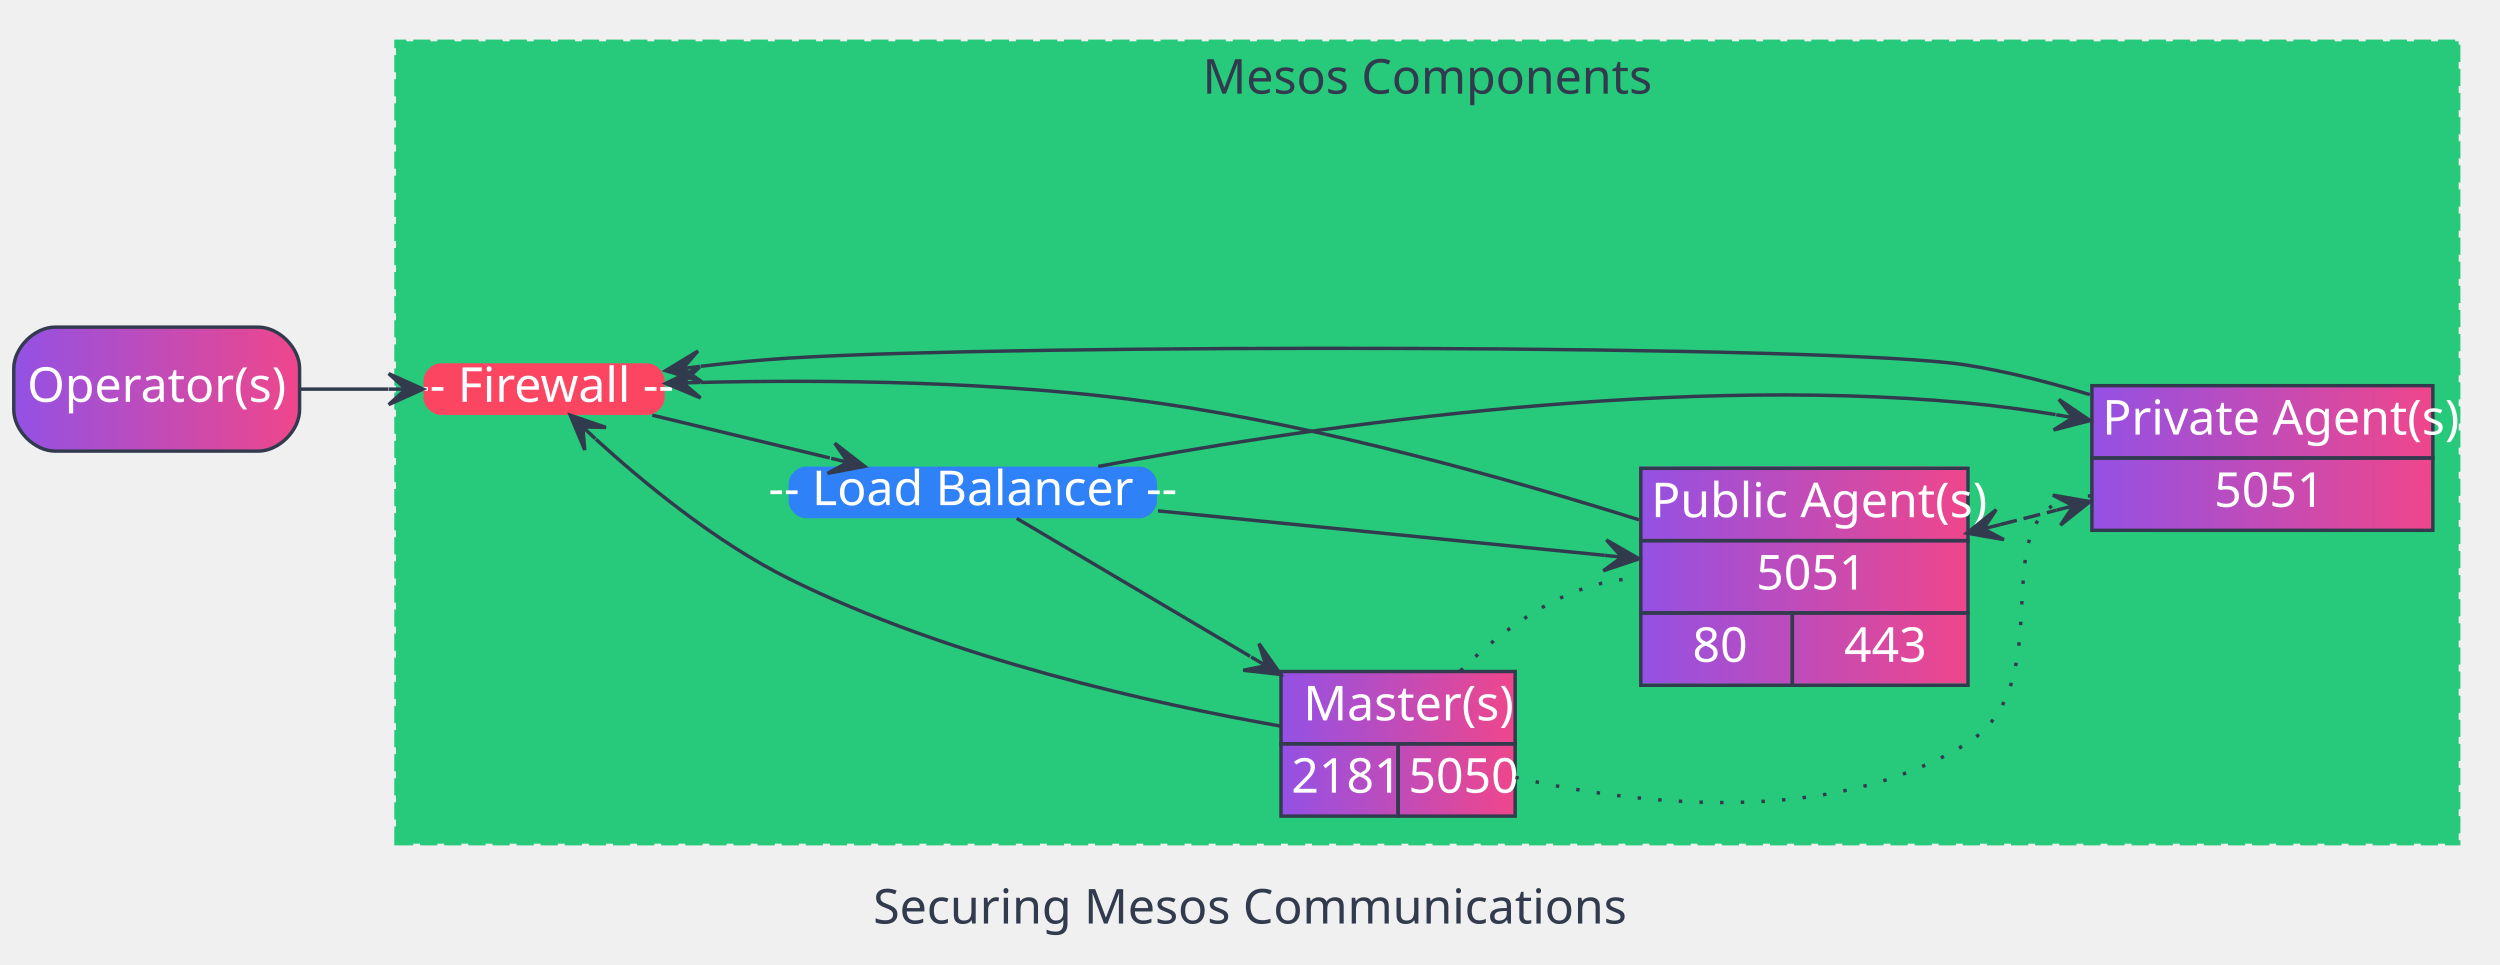
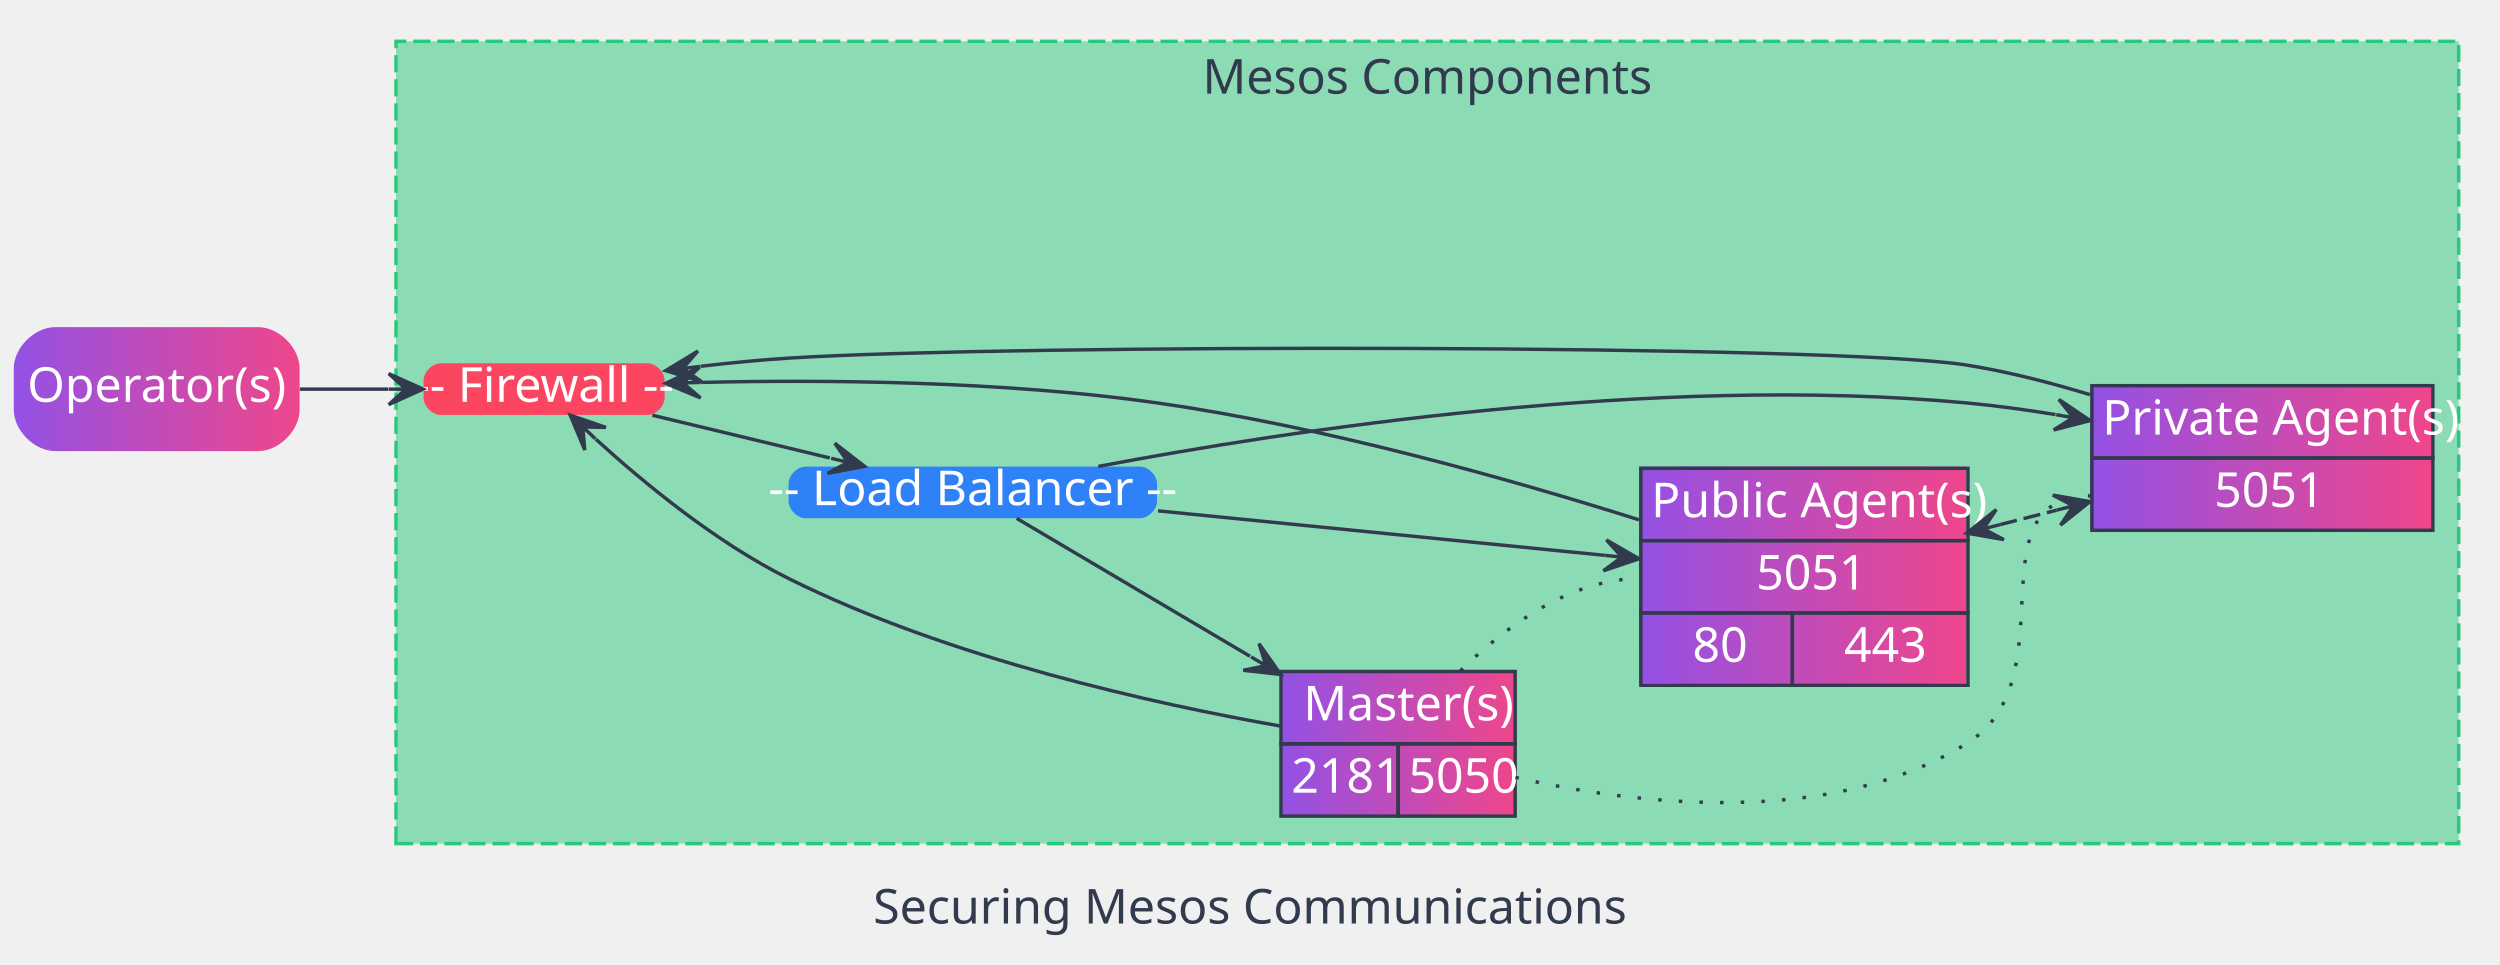
- <svg xmlns="http://www.w3.org/2000/svg" width="726pt" height="280pt" viewBox="0.00 0.00 726.00 280.00">
+ <svg xmlns="http://www.w3.org/2000/svg" width="726pt" height="280pt" viewBox="0.00 0.00 726.00 280.00" version="1.1" id="svg125439">
+   <defs id="defs125443" />
  <g id="graph0" class="graph" transform="scale(1 1) rotate(0) translate(4 276)">
-     <text text-anchor="middle" x="359" y="-7.8" font-family="Source Sans Pro" font-size="14.00" fill="#323a4e">Securing Mesos Communications</text>
+     <text text-anchor="middle" x="359" y="-7.8" font-family="Source Sans Pro" font-size="14.00" fill="#323a4e" id="text125227">Securing Mesos Communications</text>
    <g id="clust1" class="cluster">
-       <polygon fill="#27c97b" stroke="#27c97b" stroke-dasharray="5,2" points="111,-31 111,-264 710,-264 710,-31 111,-31" />
-       <text text-anchor="middle" x="410.5" y="-248.8" font-family="Source Sans Pro" font-size="14.00" fill="#323a4e">Mesos Components</text>
+       <polygon fill="#27c97b" stroke="#27c97b" stroke-dasharray="5,2" points="111,-31 111,-264 710,-264 710,-31 111,-31" id="polygon125231" style="fill:#27c97b;fill-opacity:0.498" />
+       <text text-anchor="middle" x="410.5" y="-248.8" font-family="Source Sans Pro" font-size="14.00" fill="#323a4e" id="text125233">Mesos Components</text>
    </g>
    <g id="node1" class="node">
-       <defs>
+       <defs id="defs125243">
        <linearGradient id="l_0" gradientUnits="userSpaceOnUse" x1="0" y1="-163" x2="83" y2="-163">
-           <stop offset="0" style="stop-color:#9351e5;stop-opacity:1.;" />
-           <stop offset="1" style="stop-color:#ef468b;stop-opacity:1.;" />
+           <stop offset="0" style="stop-color:#9351e5" id="stop125238" />
+           <stop offset="1" style="stop-color:#ef468b" id="stop125240" />
        </linearGradient>
      </defs>
-       <path fill="url(#l_0)" stroke="#323a4e" d="M71,-181C71,-181 12,-181 12,-181 6,-181 0,-175 0,-169 0,-169 0,-157 0,-157 0,-151 6,-145 12,-145 12,-145 71,-145 71,-145 77,-145 83,-151 83,-157 83,-157 83,-169 83,-169 83,-175 77,-181 71,-181" />
-       <text text-anchor="middle" x="41.5" y="-159.3" font-family="Source Sans Pro" font-size="14.00" fill="#ffffff">Operator(s)</text>
+       <path fill="url(#l_0)" stroke="transparent" d="M71,-181C71,-181 12,-181 12,-181 6,-181 0,-175 0,-169 0,-169 0,-157 0,-157 0,-151 6,-145 12,-145 12,-145 71,-145 71,-145 77,-145 83,-151 83,-157 83,-157 83,-169 83,-169 83,-175 77,-181 71,-181" id="path125245" />
+       <text text-anchor="middle" x="41.5" y="-159.3" font-family="Source Sans Pro" font-size="14.00" fill="#ffffff" id="text125247">Operator(s)</text>
    </g>
    <g id="node2" class="node">
-       <path fill="#fc4661" stroke="transparent" d="M184,-170.5C184,-170.5 124,-170.5 124,-170.5 121.5,-170.5 119,-168 119,-165.5 119,-165.5 119,-160.5 119,-160.5 119,-158 121.5,-155.5 124,-155.5 124,-155.5 184,-155.5 184,-155.5 186.5,-155.5 189,-158 189,-160.5 189,-160.5 189,-165.5 189,-165.5 189,-168 186.5,-170.5 184,-170.5" />
-       <text text-anchor="middle" x="154" y="-159.3" font-family="Source Sans Pro" font-size="14.00" fill="#ffffff">-- Firewall --</text>
+       <path fill="#fc4661" stroke="transparent" d="M184,-170.5C184,-170.5 124,-170.5 124,-170.5 121.5,-170.5 119,-168 119,-165.5 119,-165.5 119,-160.5 119,-160.5 119,-158 121.5,-155.5 124,-155.5 124,-155.5 184,-155.5 184,-155.5 186.5,-155.5 189,-158 189,-160.5 189,-160.5 189,-165.5 189,-165.5 189,-168 186.5,-170.5 184,-170.5" id="path125252" />
+       <text text-anchor="middle" x="154" y="-159.3" font-family="Source Sans Pro" font-size="14.00" fill="#ffffff" id="text125254">-- Firewall --</text>
    </g>
    <g id="edge1" class="edge">
-       <path fill="none" stroke="#323a4e" d="M83.071,-163C91.437,-163 100.269,-163 108.753,-163" />
-       <polygon fill="#323a4e" stroke="#323a4e" points="118.874,-163 108.874,-167.5 113.874,-163 108.874,-163 108.874,-163 108.874,-163 113.874,-163 108.874,-158.5 118.874,-163 118.874,-163" />
+       <path fill="none" stroke="#323a4e" d="M83.071,-163C91.437,-163 100.269,-163 108.753,-163" id="path125259" />
+       <polygon fill="#323a4e" stroke="#323a4e" points="118.874,-163 108.874,-167.5 113.874,-163 108.874,-163 108.874,-163 108.874,-163 113.874,-163 108.874,-158.5 118.874,-163 118.874,-163" id="polygon125261" />
    </g>
    <g id="node3" class="node">
-       <path fill="#2f81f7" stroke="transparent" d="M327,-140.5C327,-140.5 230,-140.5 230,-140.5 227.5,-140.5 225,-138 225,-135.5 225,-135.5 225,-130.5 225,-130.5 225,-128 227.5,-125.5 230,-125.5 230,-125.5 327,-125.5 327,-125.5 329.5,-125.5 332,-128 332,-130.5 332,-130.5 332,-135.5 332,-135.5 332,-138 329.5,-140.5 327,-140.5" />
-       <text text-anchor="middle" x="278.5" y="-129.3" font-family="Source Sans Pro" font-size="14.00" fill="#ffffff">-- Load Balancer --</text>
+       <path fill="#2f81f7" stroke="transparent" d="M327,-140.5C327,-140.5 230,-140.5 230,-140.5 227.5,-140.5 225,-138 225,-135.5 225,-135.5 225,-130.5 225,-130.5 225,-128 227.5,-125.5 230,-125.5 230,-125.5 327,-125.5 327,-125.5 329.5,-125.5 332,-128 332,-130.5 332,-130.5 332,-135.5 332,-135.5 332,-138 329.5,-140.5 327,-140.5" id="path125266" />
+       <text text-anchor="middle" x="278.5" y="-129.3" font-family="Source Sans Pro" font-size="14.00" fill="#ffffff" id="text125268">-- Load Balancer --</text>
    </g>
    <g id="edge5" class="edge">
-       <path fill="none" stroke="#323a4e" d="M185.417,-155.43C201.046,-151.664 220.145,-147.061 236.966,-143.008" />
-       <polygon fill="#323a4e" stroke="#323a4e" points="247.093,-140.568 238.426,-147.285 242.233,-141.739 237.372,-142.911 237.372,-142.911 237.372,-142.911 242.233,-141.739 236.317,-138.536 247.093,-140.568 247.093,-140.568" />
+       <path fill="none" stroke="#323a4e" d="M185.417,-155.43C201.046,-151.664 220.145,-147.061 236.966,-143.008" id="path125273" />
+       <polygon fill="#323a4e" stroke="#323a4e" points="247.093,-140.568 238.426,-147.285 242.233,-141.739 237.372,-142.911 237.372,-142.911 237.372,-142.911 242.233,-141.739 236.317,-138.536 247.093,-140.568 247.093,-140.568" id="polygon125275" />
    </g>
    <g id="node4" class="node">
-       <defs>
+       <defs id="defs125285">
        <linearGradient id="l_1" gradientUnits="userSpaceOnUse" x1="368" y1="-60" x2="436" y2="-60">
-           <stop offset="0" style="stop-color:#9351e5;stop-opacity:1.;" />
-           <stop offset="1" style="stop-color:#ef468b;stop-opacity:1.;" />
+           <stop offset="0" style="stop-color:#9351e5" id="stop125280" />
+           <stop offset="1" style="stop-color:#ef468b" id="stop125282" />
        </linearGradient>
      </defs>
-       <path fill="url(#l_1)" stroke="transparent" d="M424,-81C424,-81 380,-81 380,-81 374,-81 368,-75 368,-69 368,-69 368,-51 368,-51 368,-45 374,-39 380,-39 380,-39 424,-39 424,-39 430,-39 436,-45 436,-51 436,-51 436,-69 436,-69 436,-75 430,-81 424,-81" />
-       <defs>
+       <path fill="url(#l_1)" stroke="transparent" d="M424,-81C424,-81 380,-81 380,-81 374,-81 368,-75 368,-69 368,-69 368,-51 368,-51 368,-45 374,-39 380,-39 380,-39 424,-39 424,-39 430,-39 436,-45 436,-51 436,-51 436,-69 436,-69 436,-75 430,-81 424,-81" id="path125287" />
+       <defs id="defs125294">
        <linearGradient id="l_2" gradientUnits="userSpaceOnUse" x1="368" y1="-60" x2="436" y2="-60">
-           <stop offset="0" style="stop-color:#9351e5;stop-opacity:1.;" />
-           <stop offset="1" style="stop-color:#ef468b;stop-opacity:1.;" />
+           <stop offset="0" style="stop-color:#9351e5" id="stop125289" />
+           <stop offset="1" style="stop-color:#ef468b" id="stop125291" />
        </linearGradient>
      </defs>
-       <polygon fill="url(#l_2)" stroke="transparent" points="368,-39 368,-81 436,-81 436,-39 368,-39" />
-       <polygon fill="none" stroke="#323a4e" points="368,-60 368,-81 436,-81 436,-60 368,-60" />
-       <text text-anchor="start" x="374.5" y="-66.8" font-family="Source Sans Pro" font-size="14.00" fill="#ffffff">Master(s)</text>
-       <polygon fill="none" stroke="#323a4e" points="368,-39 368,-60 402,-60 402,-39 368,-39" />
-       <text text-anchor="start" x="371" y="-45.8" font-family="Source Sans Pro" font-size="14.00" fill="#ffffff">2181</text>
-       <polygon fill="none" stroke="#323a4e" points="402,-39 402,-60 436,-60 436,-39 402,-39" />
-       <text text-anchor="start" x="405" y="-45.8" font-family="Source Sans Pro" font-size="14.00" fill="#ffffff">5050</text>
+       <polygon fill="url(#l_2)" stroke="transparent" points="368,-39 368,-81 436,-81 436,-39 368,-39" id="polygon125296" />
+       <polygon fill="none" stroke="#323a4e" points="368,-60 368,-81 436,-81 436,-60 368,-60" id="polygon125298" />
+       <text text-anchor="start" x="374.5" y="-66.8" font-family="Source Sans Pro" font-size="14.00" fill="#ffffff" id="text125300">Master(s)</text>
+       <polygon fill="none" stroke="#323a4e" points="368,-39 368,-60 402,-60 402,-39 368,-39" id="polygon125302" />
+       <text text-anchor="start" x="371" y="-45.8" font-family="Source Sans Pro" font-size="14.00" fill="#ffffff" id="text125304">2181</text>
+       <polygon fill="none" stroke="#323a4e" points="402,-39 402,-60 436,-60 436,-39 402,-39" id="polygon125306" />
+       <text text-anchor="start" x="405" y="-45.8" font-family="Source Sans Pro" font-size="14.00" fill="#ffffff" id="text125308">5050</text>
    </g>
    <g id="edge6" class="edge">
-       <path fill="none" stroke="#323a4e" d="M291.252,-125.463C307.154,-116.063 335.157,-99.511 359.024,-85.403" />
-       <polygon fill="#323a4e" stroke="#323a4e" points="367.935,-80.135 361.616,-89.098 363.631,-82.68 359.327,-85.224 359.327,-85.224 359.327,-85.224 363.631,-82.68 357.037,-81.35 367.935,-80.135 367.935,-80.135" />
+       <path fill="none" stroke="#323a4e" d="M291.252,-125.463C307.154,-116.063 335.157,-99.511 359.024,-85.403" id="path125313" />
+       <polygon fill="#323a4e" stroke="#323a4e" points="367.935,-80.135 361.616,-89.098 363.631,-82.68 359.327,-85.224 359.327,-85.224 359.327,-85.224 363.631,-82.68 357.037,-81.35 367.935,-80.135 367.935,-80.135" id="polygon125315" />
    </g>
    <g id="node5" class="node">
-       <defs>
+       <defs id="defs125325">
        <linearGradient id="l_3" gradientUnits="userSpaceOnUse" x1="603" y1="-143" x2="702" y2="-143">
-           <stop offset="0" style="stop-color:#9351e5;stop-opacity:1.;" />
-           <stop offset="1" style="stop-color:#ef468b;stop-opacity:1.;" />
+           <stop offset="0" style="stop-color:#9351e5" id="stop125320" />
+           <stop offset="1" style="stop-color:#ef468b" id="stop125322" />
        </linearGradient>
      </defs>
-       <path fill="url(#l_3)" stroke="transparent" d="M690,-164C690,-164 615,-164 615,-164 609,-164 603,-158 603,-152 603,-152 603,-134 603,-134 603,-128 609,-122 615,-122 615,-122 690,-122 690,-122 696,-122 702,-128 702,-134 702,-134 702,-152 702,-152 702,-158 696,-164 690,-164" />
-       <defs>
+       <path fill="url(#l_3)" stroke="transparent" d="M690,-164C690,-164 615,-164 615,-164 609,-164 603,-158 603,-152 603,-152 603,-134 603,-134 603,-128 609,-122 615,-122 615,-122 690,-122 690,-122 696,-122 702,-128 702,-134 702,-134 702,-152 702,-152 702,-158 696,-164 690,-164" id="path125327" />
+       <defs id="defs125334">
        <linearGradient id="l_4" gradientUnits="userSpaceOnUse" x1="603" y1="-143" x2="702" y2="-143">
-           <stop offset="0" style="stop-color:#9351e5;stop-opacity:1.;" />
-           <stop offset="1" style="stop-color:#ef468b;stop-opacity:1.;" />
+           <stop offset="0" style="stop-color:#9351e5" id="stop125329" />
+           <stop offset="1" style="stop-color:#ef468b" id="stop125331" />
        </linearGradient>
      </defs>
-       <polygon fill="url(#l_4)" stroke="transparent" points="603,-122 603,-164 702,-164 702,-122 603,-122" />
-       <polygon fill="none" stroke="#323a4e" points="603.5,-143 603.5,-164 702.5,-164 702.5,-143 603.5,-143" />
-       <text text-anchor="start" x="606.5" y="-149.8" font-family="Source Sans Pro" font-size="14.00" fill="#ffffff">Private Agent(s)</text>
-       <polygon fill="none" stroke="#323a4e" points="603.5,-122 603.5,-143 702.5,-143 702.5,-122 603.5,-122" />
-       <text text-anchor="start" x="639" y="-128.8" font-family="Source Sans Pro" font-size="14.00" fill="#ffffff">5051</text>
+       <polygon fill="url(#l_4)" stroke="transparent" points="603,-122 603,-164 702,-164 702,-122 603,-122" id="polygon125336" />
+       <polygon fill="none" stroke="#323a4e" points="603.5,-143 603.5,-164 702.5,-164 702.5,-143 603.5,-143" id="polygon125338" />
+       <text text-anchor="start" x="606.5" y="-149.8" font-family="Source Sans Pro" font-size="14.00" fill="#ffffff" id="text125340">Private Agent(s)</text>
+       <polygon fill="none" stroke="#323a4e" points="603.5,-122 603.5,-143 702.5,-143 702.5,-122 603.5,-122" id="polygon125342" />
+       <text text-anchor="start" x="639" y="-128.8" font-family="Source Sans Pro" font-size="14.00" fill="#ffffff" id="text125344">5051</text>
    </g>
    <g id="edge7" class="edge">
-       <path fill="none" stroke="#323a4e" d="M314.94,-140.552C369.674,-150.929 476.365,-167.407 567,-159 575.43,-158.218 584.268,-157.011 592.932,-155.603" />
-       <polygon fill="#323a4e" stroke="#323a4e" points="602.986,-153.871 593.895,-160.003 598.059,-154.72 593.131,-155.569 593.131,-155.569 593.131,-155.569 598.059,-154.72 592.367,-151.134 602.986,-153.871 602.986,-153.871" />
+       <path fill="none" stroke="#323a4e" d="M314.94,-140.552C369.674,-150.929 476.365,-167.407 567,-159 575.43,-158.218 584.268,-157.011 592.932,-155.603" id="path125349" />
+       <polygon fill="#323a4e" stroke="#323a4e" points="602.986,-153.871 593.895,-160.003 598.059,-154.72 593.131,-155.569 593.131,-155.569 593.131,-155.569 598.059,-154.72 592.367,-151.134 602.986,-153.871 602.986,-153.871" id="polygon125351" />
    </g>
    <g id="node6" class="node">
-       <defs>
+       <defs id="defs125361">
        <linearGradient id="l_5" gradientUnits="userSpaceOnUse" x1="472" y1="-109" x2="567" y2="-109">
-           <stop offset="0" style="stop-color:#9351e5;stop-opacity:1.;" />
-           <stop offset="1" style="stop-color:#ef468b;stop-opacity:1.;" />
+           <stop offset="0" style="stop-color:#9351e5" id="stop125356" />
+           <stop offset="1" style="stop-color:#ef468b" id="stop125358" />
        </linearGradient>
      </defs>
-       <path fill="url(#l_5)" stroke="transparent" d="M555,-140.5C555,-140.5 484,-140.5 484,-140.5 478,-140.5 472,-134.5 472,-128.5 472,-128.5 472,-89.5 472,-89.5 472,-83.5 478,-77.5 484,-77.5 484,-77.5 555,-77.5 555,-77.5 561,-77.5 567,-83.5 567,-89.5 567,-89.5 567,-128.5 567,-128.5 567,-134.5 561,-140.5 555,-140.5" />
-       <defs>
+       <path fill="url(#l_5)" stroke="transparent" d="M555,-140.5C555,-140.5 484,-140.5 484,-140.5 478,-140.5 472,-134.5 472,-128.5 472,-128.5 472,-89.5 472,-89.5 472,-83.5 478,-77.5 484,-77.5 484,-77.5 555,-77.5 555,-77.5 561,-77.5 567,-83.5 567,-89.5 567,-89.5 567,-128.5 567,-128.5 567,-134.5 561,-140.5 555,-140.5" id="path125363" />
+       <defs id="defs125370">
        <linearGradient id="l_6" gradientUnits="userSpaceOnUse" x1="472" y1="-109" x2="567" y2="-109">
-           <stop offset="0" style="stop-color:#9351e5;stop-opacity:1.;" />
-           <stop offset="1" style="stop-color:#ef468b;stop-opacity:1.;" />
+           <stop offset="0" style="stop-color:#9351e5" id="stop125365" />
+           <stop offset="1" style="stop-color:#ef468b" id="stop125367" />
        </linearGradient>
      </defs>
-       <polygon fill="url(#l_6)" stroke="transparent" points="472,-77.5 472,-140.5 567,-140.5 567,-77.5 472,-77.5" />
-       <polygon fill="none" stroke="#323a4e" points="472.5,-119 472.5,-140 567.5,-140 567.5,-119 472.5,-119" />
-       <text text-anchor="start" x="475.5" y="-125.8" font-family="Source Sans Pro" font-size="14.00" fill="#ffffff">Public Agent(s)</text>
-       <polygon fill="none" stroke="#323a4e" points="472.5,-98 472.5,-119 567.5,-119 567.5,-98 472.5,-98" />
-       <text text-anchor="start" x="506" y="-104.8" font-family="Source Sans Pro" font-size="14.00" fill="#ffffff">5051</text>
-       <polygon fill="none" stroke="#323a4e" points="472.5,-77 472.5,-98 516.5,-98 516.5,-77 472.5,-77" />
-       <text text-anchor="start" x="487.5" y="-83.8" font-family="Source Sans Pro" font-size="14.00" fill="#ffffff">80</text>
-       <polygon fill="none" stroke="#323a4e" points="516.5,-77 516.5,-98 567.5,-98 567.5,-77 516.5,-77" />
-       <text text-anchor="start" x="531.5" y="-83.8" font-family="Source Sans Pro" font-size="14.00" fill="#ffffff">443</text>
+       <polygon fill="url(#l_6)" stroke="transparent" points="472,-77.5 472,-140.5 567,-140.5 567,-77.5 472,-77.5" id="polygon125372" />
+       <polygon fill="none" stroke="#323a4e" points="472.5,-119 472.5,-140 567.5,-140 567.5,-119 472.5,-119" id="polygon125374" />
+       <text text-anchor="start" x="475.5" y="-125.8" font-family="Source Sans Pro" font-size="14.00" fill="#ffffff" id="text125376">Public Agent(s)</text>
+       <polygon fill="none" stroke="#323a4e" points="472.5,-98 472.5,-119 567.5,-119 567.5,-98 472.5,-98" id="polygon125378" />
+       <text text-anchor="start" x="506" y="-104.8" font-family="Source Sans Pro" font-size="14.00" fill="#ffffff" id="text125380">5051</text>
+       <polygon fill="none" stroke="#323a4e" points="472.5,-77 472.5,-98 516.5,-98 516.5,-77 472.5,-77" id="polygon125382" />
+       <text text-anchor="start" x="487.5" y="-83.8" font-family="Source Sans Pro" font-size="14.00" fill="#ffffff" id="text125384">80</text>
+       <polygon fill="none" stroke="#323a4e" points="516.5,-77 516.5,-98 567.5,-98 567.5,-77 516.5,-77" id="polygon125386" />
+       <text text-anchor="start" x="531.5" y="-83.8" font-family="Source Sans Pro" font-size="14.00" fill="#ffffff" id="text125388">443</text>
    </g>
    <g id="edge8" class="edge">
-       <path fill="none" stroke="#323a4e" d="M332.285,-127.644C370.826,-123.806 422.662,-118.644 462.018,-114.724" />
-       <polygon fill="#323a4e" stroke="#323a4e" points="471.995,-113.731 462.49,-119.2 467.02,-114.226 462.044,-114.722 462.044,-114.722 462.044,-114.722 467.02,-114.226 461.598,-110.244 471.995,-113.731 471.995,-113.731" />
+       <path fill="none" stroke="#323a4e" d="M332.285,-127.644C370.826,-123.806 422.662,-118.644 462.018,-114.724" id="path125393" />
+       <polygon fill="#323a4e" stroke="#323a4e" points="471.995,-113.731 462.49,-119.2 467.02,-114.226 462.044,-114.722 462.044,-114.722 462.044,-114.722 467.02,-114.226 461.598,-110.244 471.995,-113.731 471.995,-113.731" id="polygon125395" />
    </g>
    <g id="edge2" class="edge">
-       <path fill="none" stroke="#323a4e" d="M367.962,-65.125C331.237,-71.574 271.743,-84.727 225,-108 203.732,-118.589 182.628,-136.058 169.028,-148.465" />
-       <polygon fill="#323a4e" stroke="#323a4e" points="161.595,-155.43 165.815,-145.309 165.244,-152.011 168.892,-148.592 168.892,-148.592 168.892,-148.592 165.244,-152.011 171.969,-151.876 161.595,-155.43 161.595,-155.43" />
+       <path fill="none" stroke="#323a4e" d="M367.962,-65.125C331.237,-71.574 271.743,-84.727 225,-108 203.732,-118.589 182.628,-136.058 169.028,-148.465" id="path125400" />
+       <polygon fill="#323a4e" stroke="#323a4e" points="161.595,-155.43 165.815,-145.309 165.244,-152.011 168.892,-148.592 168.892,-148.592 168.892,-148.592 165.244,-152.011 171.969,-151.876 161.595,-155.43 161.595,-155.43" id="polygon125402" />
    </g>
    <g id="edge9" class="edge">
-       <path fill="none" stroke="#323a4e" stroke-dasharray="1,5" d="M436.08,-50.25C471.543,-42.204 527.335,-35.637 567,-60 597.571,-78.777 567.623,-132 603.5,-132" />
+       <path fill="none" stroke="#323a4e" stroke-dasharray="1,5" d="M436.08,-50.25C471.543,-42.204 527.335,-35.637 567,-60 597.571,-78.777 567.623,-132 603.5,-132" id="path125407" />
    </g>
    <g id="edge10" class="edge">
-       <path fill="none" stroke="#323a4e" stroke-dasharray="1,5" d="M420.103,-81.193C433.176,-94.052 452.066,-108 472.5,-108" />
+       <path fill="none" stroke="#323a4e" stroke-dasharray="1,5" d="M420.103,-81.193C433.176,-94.052 452.066,-108 472.5,-108" id="path125412" />
    </g>
    <g id="edge3" class="edge">
-       <path fill="none" stroke="#323a4e" d="M602.916,-161.389C591.29,-164.933 578.838,-168.124 567,-170 529.058,-176.014 290.527,-176.137 225,-172 216.713,-171.477 207.914,-170.613 199.436,-169.623" />
-       <polygon fill="#323a4e" stroke="#323a4e" points="189.309,-168.367 199.786,-165.132 194.27,-168.982 199.232,-169.598 199.232,-169.598 199.232,-169.598 194.27,-168.982 198.678,-174.064 189.309,-168.367 189.309,-168.367" />
+       <path fill="none" stroke="#323a4e" d="M602.916,-161.389C591.29,-164.933 578.838,-168.124 567,-170 529.058,-176.014 290.527,-176.137 225,-172 216.713,-171.477 207.914,-170.613 199.436,-169.623" id="path125417" />
+       <polygon fill="#323a4e" stroke="#323a4e" points="189.309,-168.367 199.786,-165.132 194.27,-168.982 199.232,-169.598 199.232,-169.598 199.232,-169.598 194.27,-168.982 198.678,-174.064 189.309,-168.367 189.309,-168.367" id="polygon125419" />
    </g>
    <g id="edge4" class="edge">
-       <path fill="none" stroke="#323a4e" d="M471.981,-125.04C434.462,-136.879 380.528,-152.085 332,-159 287.297,-165.37 235.652,-165.772 199.544,-164.944" />
-       <polygon fill="#323a4e" stroke="#323a4e" points="189.327,-164.667 199.445,-160.44 194.325,-164.803 199.323,-164.938 199.323,-164.938 199.323,-164.938 194.325,-164.803 199.201,-169.436 189.327,-164.667 189.327,-164.667" />
+       <path fill="none" stroke="#323a4e" d="M471.981,-125.04C434.462,-136.879 380.528,-152.085 332,-159 287.297,-165.37 235.652,-165.772 199.544,-164.944" id="path125424" />
+       <polygon fill="#323a4e" stroke="#323a4e" points="189.327,-164.667 199.445,-160.44 194.325,-164.803 199.323,-164.938 199.323,-164.938 199.323,-164.938 194.325,-164.803 199.201,-169.436 189.327,-164.667 189.327,-164.667" id="polygon125426" />
    </g>
    <g id="edge11" class="edge">
-       <path fill="none" stroke="#323a4e" stroke-dasharray="5,2" d="M576.834,-123.657C582.269,-125.046 587.787,-126.457 593.239,-127.85" />
-       <polygon fill="#323a4e" stroke="#323a4e" points="567.14,-121.179 577.943,-119.296 571.985,-122.417 576.829,-123.656 576.829,-123.656 576.829,-123.656 571.985,-122.417 575.714,-128.015 567.14,-121.179 567.14,-121.179" />
-       <polygon fill="#323a4e" stroke="#323a4e" points="602.949,-130.333 592.146,-132.216 598.105,-129.094 593.261,-127.856 593.261,-127.856 593.261,-127.856 598.105,-129.094 594.375,-123.496 602.949,-130.333 602.949,-130.333" />
+       <path fill="none" stroke="#323a4e" stroke-dasharray="5,2" d="M576.834,-123.657C582.269,-125.046 587.787,-126.457 593.239,-127.85" id="path125431" />
+       <polygon fill="#323a4e" stroke="#323a4e" points="567.14,-121.179 577.943,-119.296 571.985,-122.417 576.829,-123.656 576.829,-123.656 576.829,-123.656 571.985,-122.417 575.714,-128.015 567.14,-121.179 567.14,-121.179" id="polygon125433" />
+       <polygon fill="#323a4e" stroke="#323a4e" points="602.949,-130.333 592.146,-132.216 598.105,-129.094 593.261,-127.856 593.261,-127.856 593.261,-127.856 598.105,-129.094 594.375,-123.496 602.949,-130.333 602.949,-130.333" id="polygon125435" />
    </g>
  </g>
</svg>
